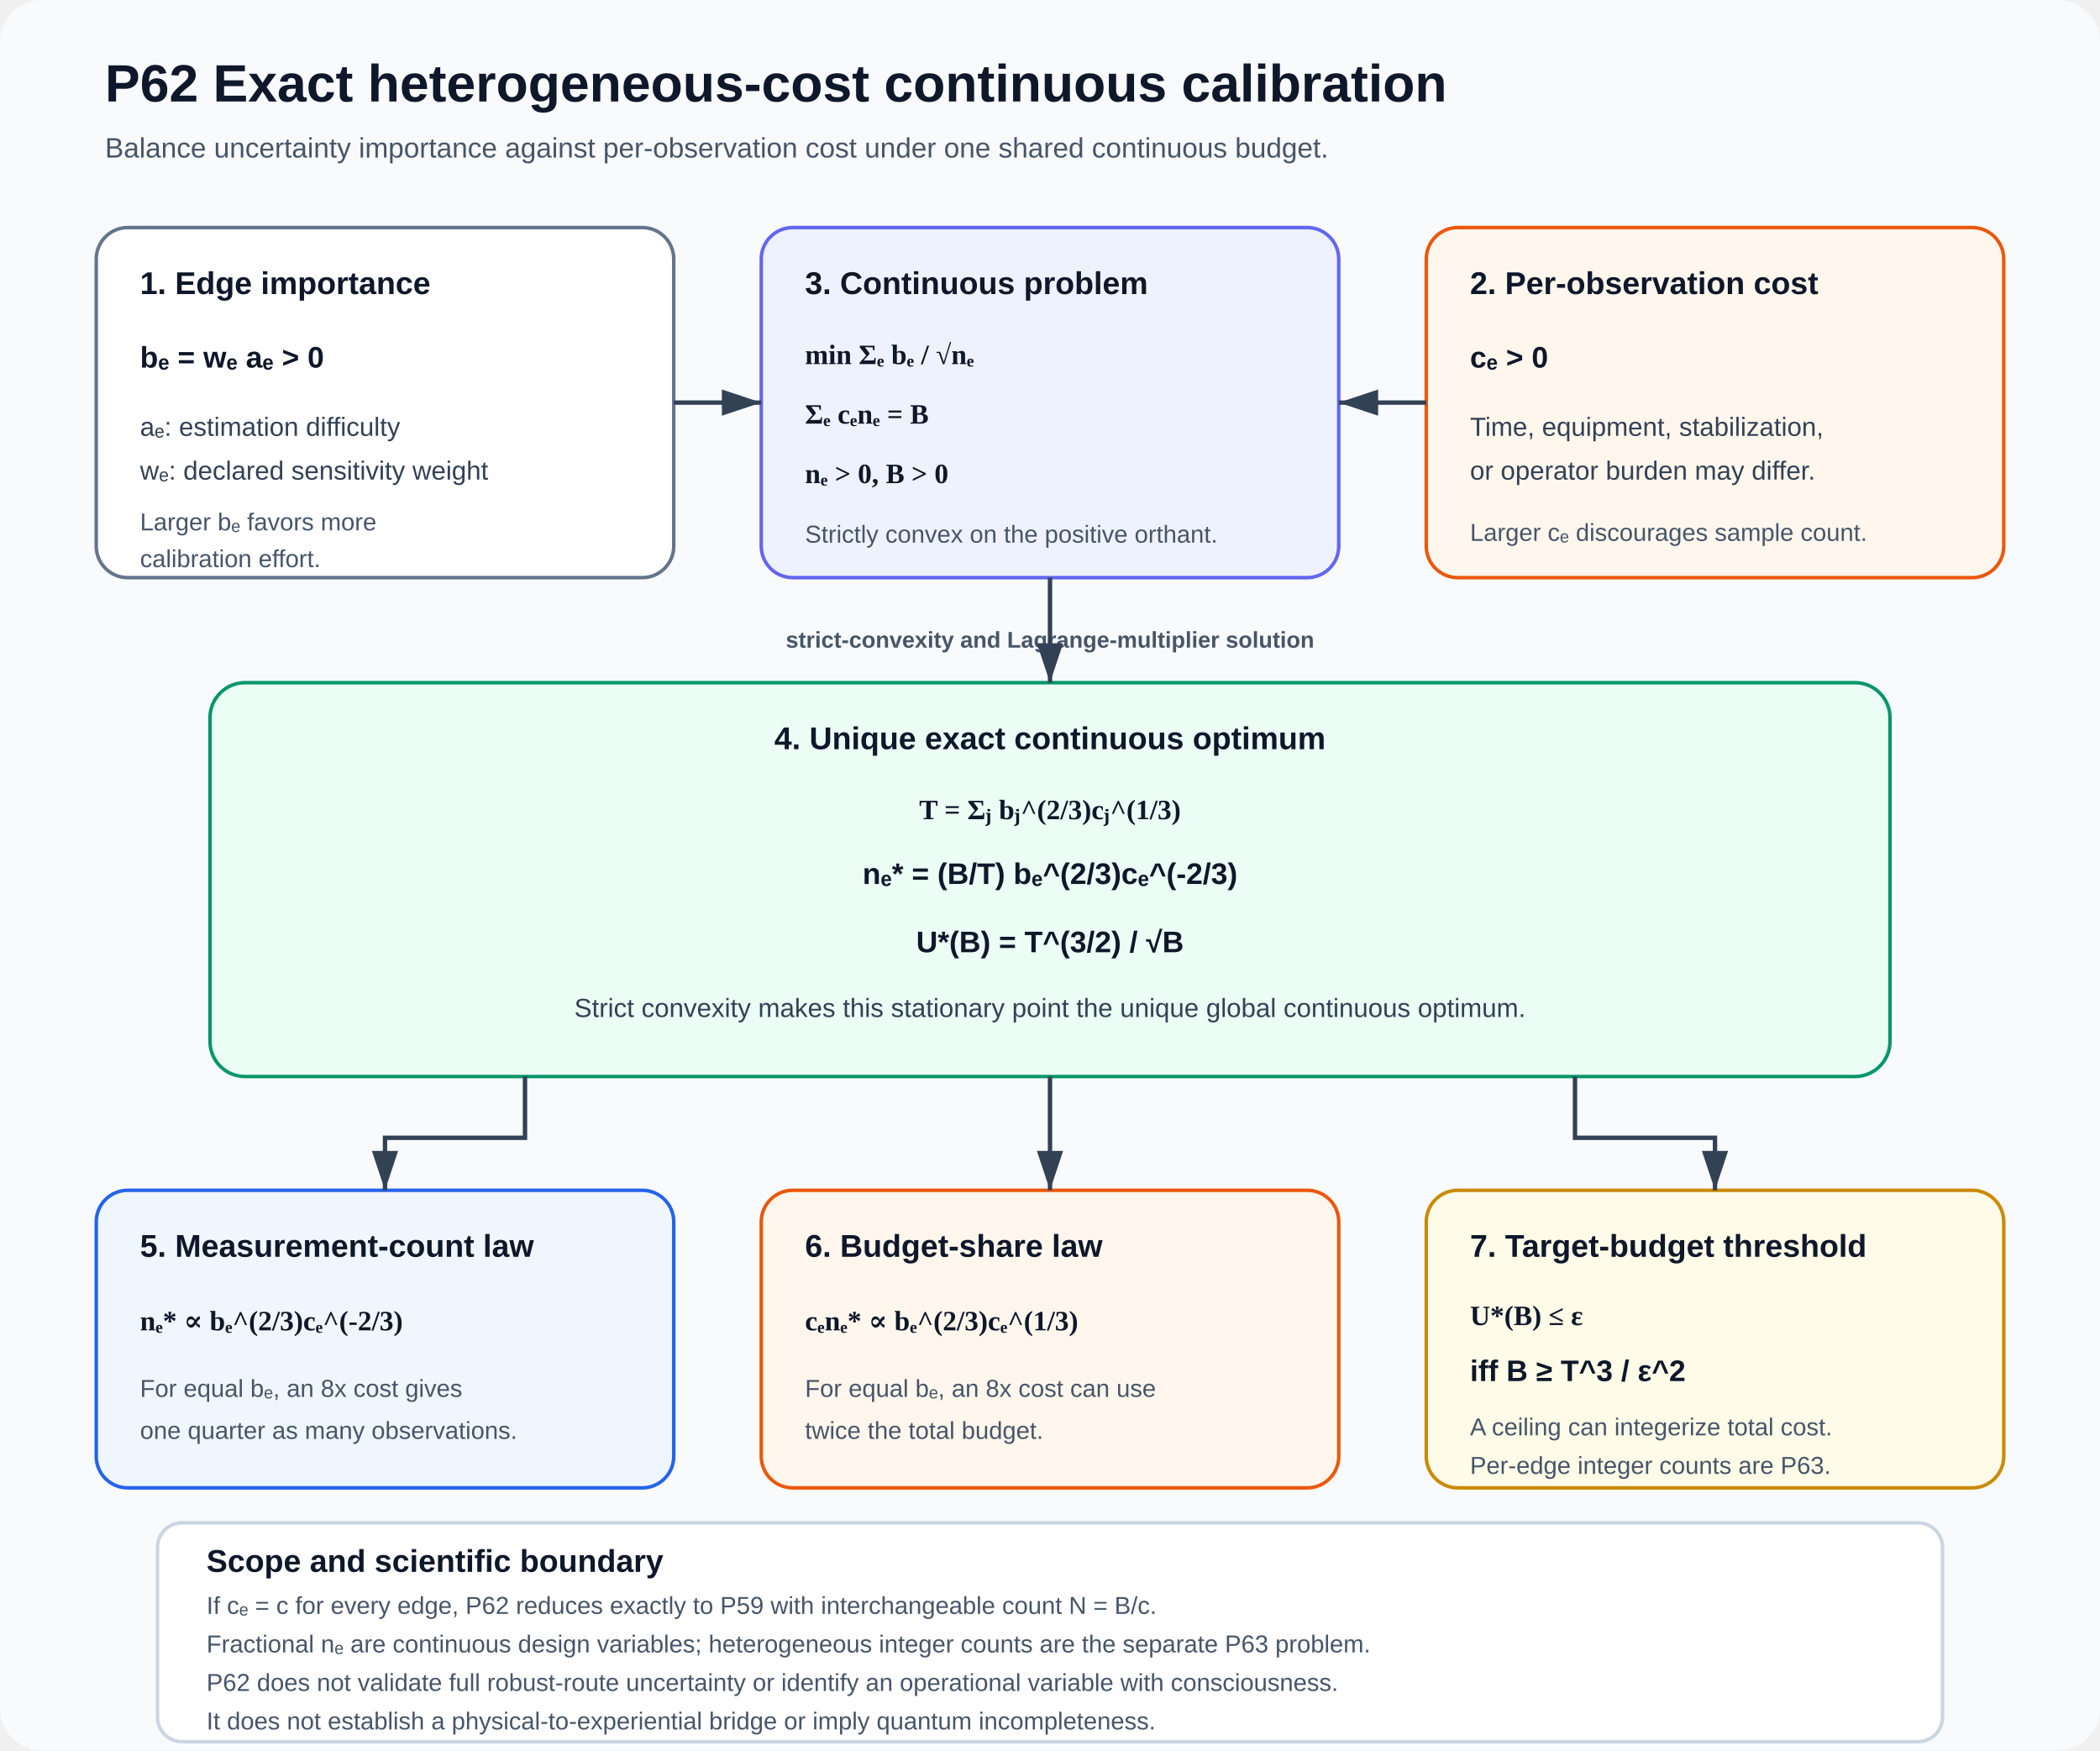
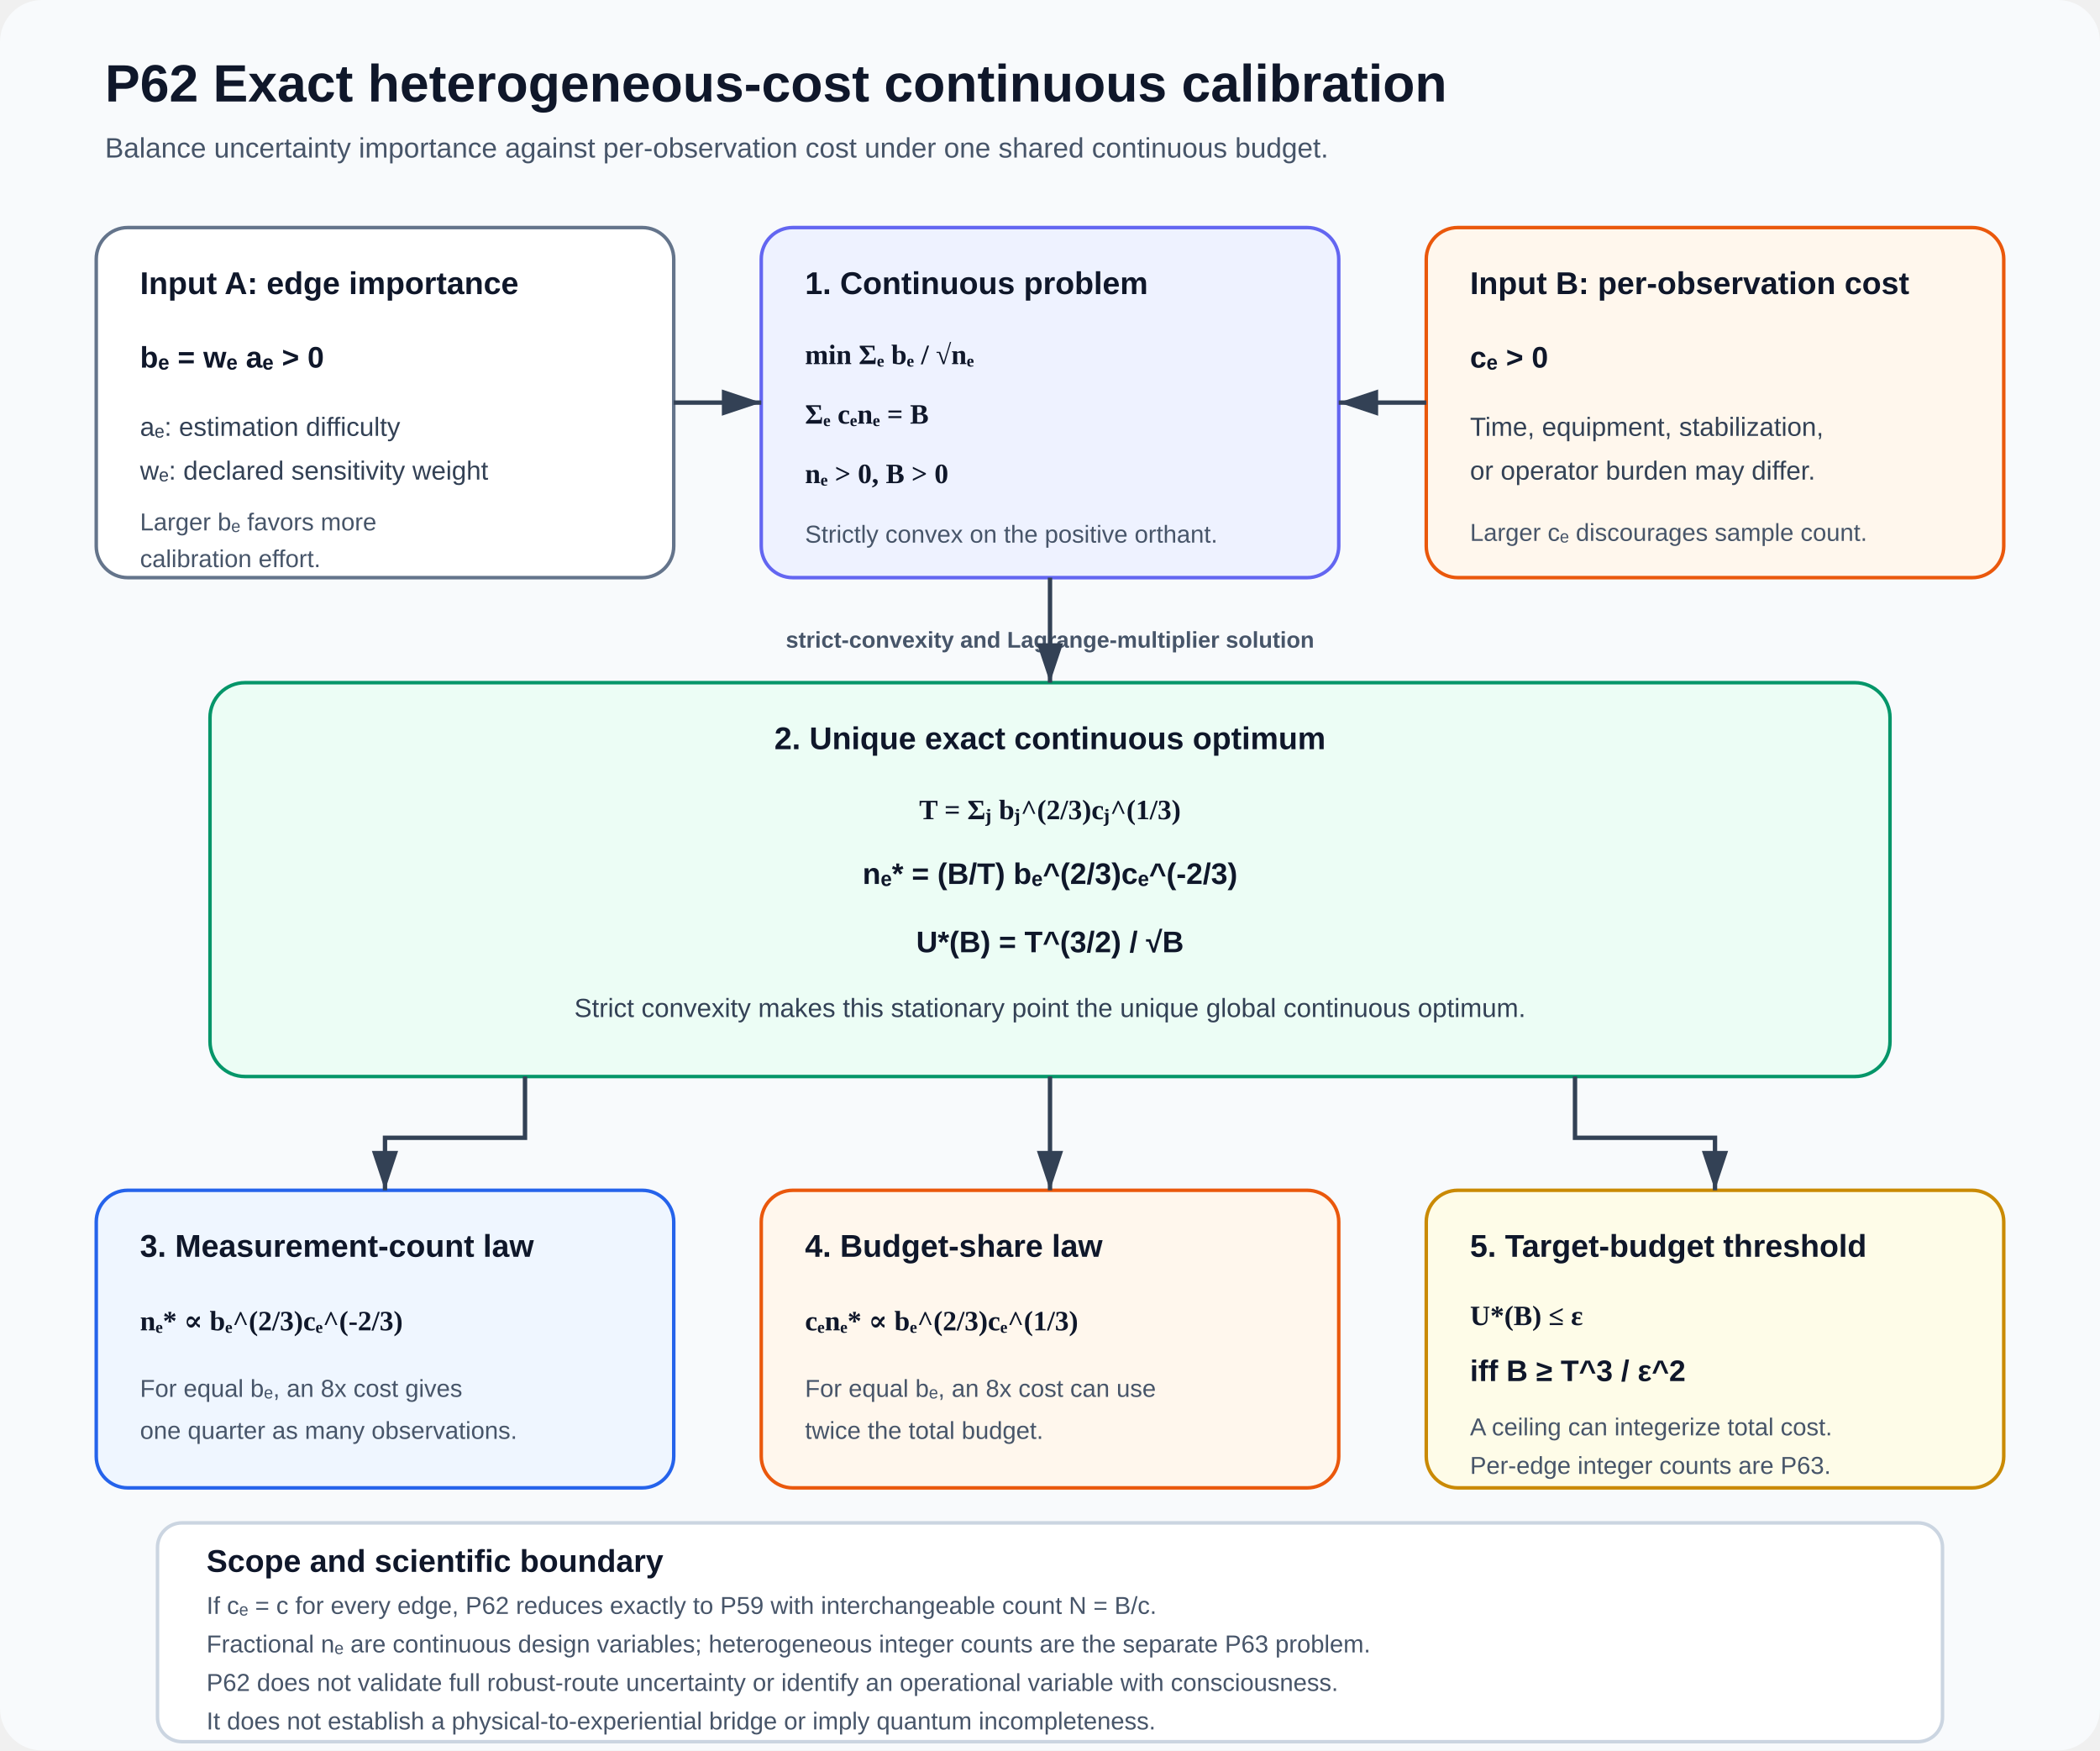
<svg xmlns="http://www.w3.org/2000/svg" width="1200" height="1000" viewBox="0 0 1200 1000" role="img" aria-labelledby="title desc">
  <defs>
    <marker id="arrow" markerWidth="10" markerHeight="10" refX="9" refY="3" orient="auto" markerUnits="strokeWidth">
      <path d="M0,0 L0,6 L9,3 z" fill="#334155" />
    </marker>
    <style>
      .title{font:700 30px Arial,sans-serif;fill:#0f172a}
      .subtitle{font:400 16px Arial,sans-serif;fill:#475569}
      .head{font:700 18px Arial,sans-serif;fill:#0f172a}
      .copy{font:400 15px Arial,sans-serif;fill:#334155}
      .small{font:400 14px Arial,sans-serif;fill:#475569}
      .eq{font:600 16px Georgia,'Times New Roman',serif;fill:#0f172a}
      .strong{font:700 17px Arial,sans-serif;fill:#0f172a}
      .route{font:700 13px Arial,sans-serif;fill:#475569}
      .arrow{stroke:#334155;stroke-width:2.5;fill:none;marker-end:url(#arrow)}
    </style>
  </defs>
  <rect width="1200" height="1000" rx="24" fill="#f8fafc" />
  <text x="60" y="58" class="title">P62  Exact heterogeneous-cost continuous calibration</text>
  <text x="60" y="90" class="subtitle">Balance uncertainty importance against per-observation cost under one shared continuous budget.</text>
  <g id="block-importance" data-x="55" data-y="130" data-w="330" data-h="200">
    <rect x="55" y="130" width="330" height="200" rx="18" fill="#ffffff" stroke="#64748b" stroke-width="2" />
-     <text x="80" y="168" class="head">1. Edge importance</text>
+     <text x="80" y="168" class="head">Input A: edge importance</text>
    <text x="80" y="210" class="strong">bₑ = wₑ aₑ &gt; 0</text>
    <text x="80" y="249" class="copy">aₑ: estimation difficulty</text>
    <text x="80" y="274" class="copy">wₑ: declared sensitivity weight</text>
    <text x="80" y="303" class="small">Larger bₑ favors more</text>
    <text x="80" y="324" class="small">calibration effort.</text>
  </g>
  <g id="block-problem" data-x="435" data-y="130" data-w="330" data-h="200">
    <rect x="435" y="130" width="330" height="200" rx="18" fill="#eef2ff" stroke="#6366f1" stroke-width="2" />
-     <text x="460" y="168" class="head">3. Continuous problem</text>
+     <text x="460" y="168" class="head">1. Continuous problem</text>
    <text x="460" y="208" class="eq">min Σₑ bₑ / √nₑ</text>
    <text x="460" y="242" class="eq">Σₑ cₑnₑ = B</text>
    <text x="460" y="276" class="eq">nₑ &gt; 0,  B &gt; 0</text>
    <text x="460" y="310" class="small">Strictly convex on the positive orthant.</text>
  </g>
  <g id="block-cost" data-x="815" data-y="130" data-w="330" data-h="200">
    <rect x="815" y="130" width="330" height="200" rx="18" fill="#fff7ed" stroke="#ea580c" stroke-width="2" />
-     <text x="840" y="168" class="head">2. Per-observation cost</text>
+     <text x="840" y="168" class="head">Input B: per-observation cost</text>
    <text x="840" y="210" class="strong">cₑ &gt; 0</text>
    <text x="840" y="249" class="copy">Time, equipment, stabilization,</text>
    <text x="840" y="274" class="copy">or operator burden may differ.</text>
    <text x="840" y="309" class="small">Larger cₑ discourages sample count.</text>
  </g>
  <path id="arrow-1" class="arrow" d="M385 230 H435" data-source="block-importance" data-target="block-problem" />
  <path id="arrow-2" class="arrow" d="M815 230 H765" data-source="block-cost" data-target="block-problem" />
  <text x="600" y="370" class="route" text-anchor="middle">strict-convexity and Lagrange-multiplier solution</text>
  <g id="block-optimum" data-x="120" data-y="390" data-w="960" data-h="225">
    <rect x="120" y="390" width="960" height="225" rx="20" fill="#ecfdf5" stroke="#059669" stroke-width="2" />
-     <text x="600" y="428" text-anchor="middle" class="head">4. Unique exact continuous optimum</text>
+     <text x="600" y="428" text-anchor="middle" class="head">2. Unique exact continuous optimum</text>
    <text x="600" y="468" text-anchor="middle" class="eq">T = Σⱼ bⱼ^(2/3)cⱼ^(1/3)</text>
    <text x="600" y="505" text-anchor="middle" class="strong">nₑ* = (B/T) bₑ^(2/3)cₑ^(-2/3)</text>
    <text x="600" y="544" text-anchor="middle" class="strong">U*(B) = T^(3/2) / √B</text>
    <text x="600" y="581" text-anchor="middle" class="copy">Strict convexity makes this stationary point the unique global continuous optimum.</text>
  </g>
  <path id="arrow-3" class="arrow" d="M600 330 V390" data-source="block-problem" data-target="block-optimum" />
  <g id="block-count" data-x="55" data-y="680" data-w="330" data-h="170">
    <rect x="55" y="680" width="330" height="170" rx="18" fill="#eff6ff" stroke="#2563eb" stroke-width="2" />
-     <text x="80" y="718" class="head">5. Measurement-count law</text>
+     <text x="80" y="718" class="head">3. Measurement-count law</text>
    <text x="80" y="760" class="eq">nₑ* ∝ bₑ^(2/3)cₑ^(-2/3)</text>
    <text x="80" y="798" class="small">For equal bₑ, an 8x cost gives</text>
    <text x="80" y="822" class="small">one quarter as many observations.</text>
  </g>
  <g id="block-share" data-x="435" data-y="680" data-w="330" data-h="170">
    <rect x="435" y="680" width="330" height="170" rx="18" fill="#fff7ed" stroke="#ea580c" stroke-width="2" />
-     <text x="460" y="718" class="head">6. Budget-share law</text>
+     <text x="460" y="718" class="head">4. Budget-share law</text>
    <text x="460" y="760" class="eq">cₑnₑ* ∝ bₑ^(2/3)cₑ^(1/3)</text>
    <text x="460" y="798" class="small">For equal bₑ, an 8x cost can use</text>
    <text x="460" y="822" class="small">twice the total budget.</text>
  </g>
  <g id="block-target" data-x="815" data-y="680" data-w="330" data-h="170">
    <rect x="815" y="680" width="330" height="170" rx="18" fill="#fefce8" stroke="#ca8a04" stroke-width="2" />
-     <text x="840" y="718" class="head">7. Target-budget threshold</text>
+     <text x="840" y="718" class="head">5. Target-budget threshold</text>
    <text x="840" y="757" class="eq">U*(B) ≤ ε</text>
    <text x="840" y="789" class="strong">iff B ≥ T^3 / ε^2</text>
    <text x="840" y="820" class="small">A ceiling can integerize total cost.</text>
    <text x="840" y="842" class="small">Per-edge integer counts are P63.</text>
  </g>
  <path id="arrow-4" class="arrow" d="M300 615 V650 H220 V680" data-source="block-optimum" data-target="block-count" />
  <path id="arrow-5" class="arrow" d="M600 615 V680" data-source="block-optimum" data-target="block-share" />
  <path id="arrow-6" class="arrow" d="M900 615 V650 H980 V680" data-source="block-optimum" data-target="block-target" />
  <g id="block-boundary" data-x="90" data-y="870" data-w="1020" data-h="125">
    <rect x="90" y="870" width="1020" height="125" rx="14" fill="#ffffff" stroke="#cbd5e1" stroke-width="2" />
    <text x="118" y="898" class="head">Scope and scientific boundary</text>
    <text x="118" y="922" class="small">If cₑ = c for every edge, P62 reduces exactly to P59 with interchangeable count N = B/c.</text>
    <text x="118" y="944" class="small">Fractional nₑ are continuous design variables; heterogeneous integer counts are the separate P63 problem.</text>
    <text x="118" y="966" class="small">P62 does not validate full robust-route uncertainty or identify an operational variable with consciousness.</text>
    <text x="118" y="988" class="small">It does not establish a physical-to-experiential bridge or imply quantum incompleteness.</text>
  </g>
</svg>
